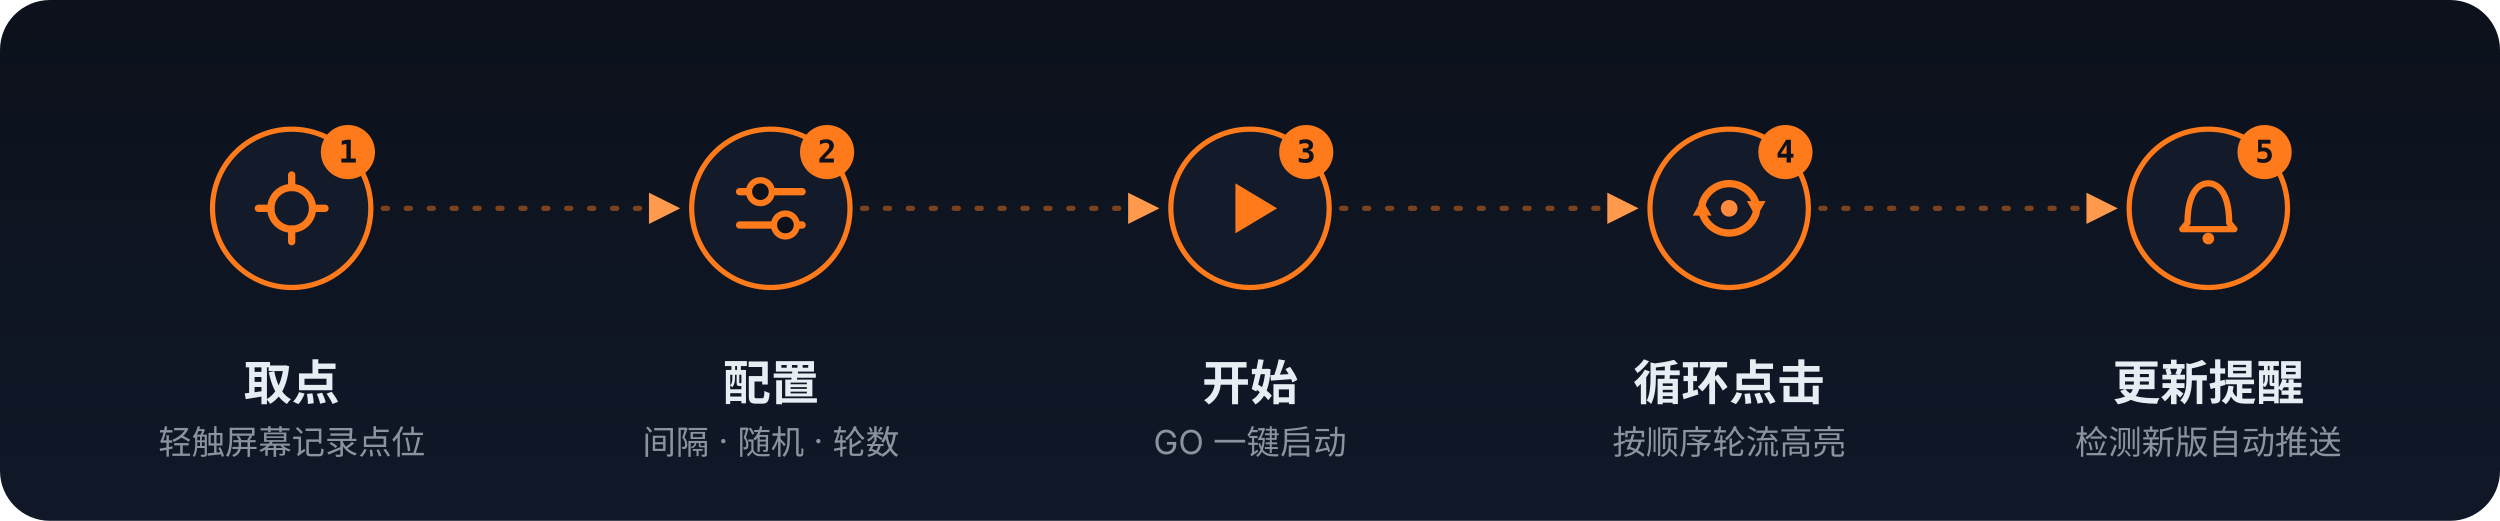
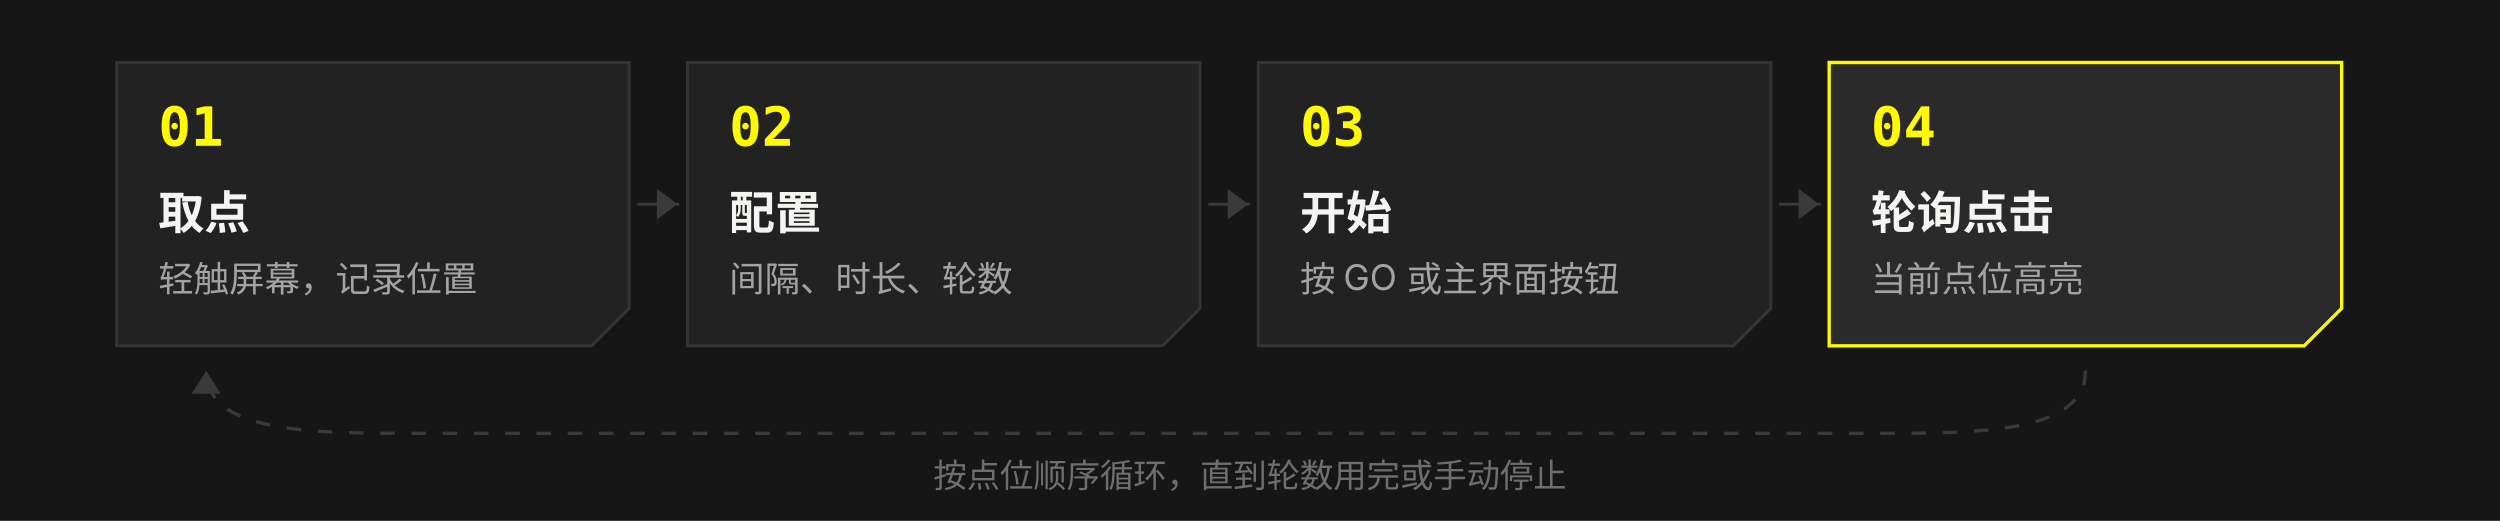
- <svg xmlns="http://www.w3.org/2000/svg" width="1200" height="250" viewBox="0 0 1200 250" role="img" aria-labelledby="title desc">
+ <svg xmlns="http://www.w3.org/2000/svg" width="1200" height="250" viewBox="0 0 1200 250" role="img" aria-labelledby="wfTitle wfDesc">
  <defs>
-     <linearGradient id="bgGrad2" x1="0" y1="0" x2="0" y2="1">
-       <stop offset="0" stop-color="#0C111B" />
-       <stop offset="1" stop-color="#101828" />
-     </linearGradient>
-     <marker id="flowArrow" viewBox="0 0 10 10" refX="7" refY="5" markerWidth="6" markerHeight="6" orient="auto-start-reverse">
-       <path d="M0 0 L10 5 L0 10 z" fill="#FF9A4D" />
-     </marker>
-     <clipPath id="frameClip2">
-       <rect width="1200" height="250" rx="24" />
-     </clipPath>
+     <style>
+       .ui { font-family: -apple-system, BlinkMacSystemFont, "Segoe UI", "PingFang SC", "Noto Sans SC", sans-serif; }
+       .mono { font-family: ui-monospace, SFMono-Regular, Menlo, Consolas, monospace; }
+     </style>
  </defs>
-   <g clip-path="url(#frameClip2)">
-     <rect width="1200" height="250" fill="url(#bgGrad2)" />
+   <rect width="1200" height="250" fill="#161616" />
+   <g transform="translate(56 30)">
+     <path d="M0 0 H246 V118 L228 136 H0 Z" fill="#222222" stroke="#353535" stroke-width="1.4" />
+     <text class="mono" x="20" y="40" font-size="26" font-weight="700" fill="#FFFA00">01</text>
+     <text class="ui" x="20" y="80" font-size="22" font-weight="700" fill="#F4F4F2">取点</text>
+     <text class="ui" x="20" y="110" font-size="17" fill="#A3A3A3">轻触屏幕，记录位置</text>
  </g>
-   <g stroke="#FF7A1A" stroke-opacity="0.45" stroke-width="2.5" stroke-dasharray="2 9" stroke-linecap="round" marker-end="url(#flowArrow)">
-     <line x1="184" y1="100" x2="322" y2="100" />
-     <line x1="414" y1="100" x2="552" y2="100" />
-     <line x1="644" y1="100" x2="782" y2="100" />
-     <line x1="874" y1="100" x2="1012" y2="100" />
+   <g transform="translate(330 30)">
+     <path d="M0 0 H246 V118 L228 136 H0 Z" fill="#222222" stroke="#353535" stroke-width="1.4" />
+     <text class="mono" x="20" y="40" font-size="26" font-weight="700" fill="#FFFA00">02</text>
+     <text class="ui" x="20" y="80" font-size="22" font-weight="700" fill="#F4F4F2">配置</text>
+     <text class="ui" x="20" y="110" font-size="17" fill="#A3A3A3">间隔、时长、轮数</text>
  </g>
-   <g transform="translate(140 100)">
-     <circle r="38" fill="#131B2A" stroke="#FF7A1A" stroke-width="2.5" />
-     <circle cx="27" cy="-27" r="13" fill="#FF7A1A" />
-     <text x="27" y="-22" text-anchor="middle" font-family="ui-monospace, monospace" font-size="15" font-weight="700" fill="#0C111B">1</text>
-     <circle r="10" fill="none" stroke="#FF7A1A" stroke-width="3.5" />
-     <g stroke="#FF7A1A" stroke-width="3.5" stroke-linecap="round">
-       <line x1="0" y1="-16" x2="0" y2="-10" />
-       <line x1="0" y1="10" x2="0" y2="16" />
-       <line x1="-16" y1="0" x2="-10" y2="0" />
-       <line x1="10" y1="0" x2="16" y2="0" />
-     </g>
-     <text y="92" text-anchor="middle" font-family="-apple-system, BlinkMacSystemFont, Segoe UI, PingFang SC, Microsoft YaHei, sans-serif" font-size="23" font-weight="700" fill="#E6EDF3">取点</text>
-     <text y="118" text-anchor="middle" font-family="-apple-system, BlinkMacSystemFont, Segoe UI, PingFang SC, Microsoft YaHei, sans-serif" font-size="16" fill="#8B949E">轻触屏幕记录点位</text>
+   <g transform="translate(604 30)">
+     <path d="M0 0 H246 V118 L228 136 H0 Z" fill="#222222" stroke="#353535" stroke-width="1.4" />
+     <text class="mono" x="20" y="40" font-size="26" font-weight="700" fill="#FFFA00">03</text>
+     <text class="ui" x="20" y="80" font-size="22" font-weight="700" fill="#F4F4F2">开始</text>
+     <text class="ui" x="20" y="110" font-size="17" fill="#A3A3A3">按 GO 或主界面按钮</text>
  </g>
-   <g transform="translate(370 100)">
-     <circle r="38" fill="#131B2A" stroke="#FF7A1A" stroke-width="2.5" />
-     <circle cx="27" cy="-27" r="13" fill="#FF7A1A" />
-     <text x="27" y="-22" text-anchor="middle" font-family="ui-monospace, monospace" font-size="15" font-weight="700" fill="#0C111B">2</text>
-     <g stroke="#FF7A1A" stroke-width="3.5" stroke-linecap="round">
-       <line x1="-15" y1="-8" x2="15" y2="-8" />
-       <line x1="-15" y1="8" x2="15" y2="8" />
-     </g>
-     <circle cx="-5" cy="-8" r="5.5" fill="#0C111B" stroke="#FF7A1A" stroke-width="3" />
-     <circle cx="7" cy="8" r="5.5" fill="#0C111B" stroke="#FF7A1A" stroke-width="3" />
-     <text y="92" text-anchor="middle" font-family="-apple-system, BlinkMacSystemFont, Segoe UI, PingFang SC, Microsoft YaHei, sans-serif" font-size="23" font-weight="700" fill="#E6EDF3">配置</text>
-     <text y="118" text-anchor="middle" font-family="-apple-system, BlinkMacSystemFont, Segoe UI, PingFang SC, Microsoft YaHei, sans-serif" font-size="16" fill="#8B949E">间隔 · 随机 · 轮数</text>
+   <g transform="translate(878 30)">
+     <path d="M0 0 H246 V118 L228 136 H0 Z" fill="#2A2A2A" stroke="#FFFA00" stroke-width="1.6" />
+     <text class="mono" x="20" y="40" font-size="26" font-weight="700" fill="#FFFA00">04</text>
+     <text class="ui" x="20" y="80" font-size="22" font-weight="700" fill="#F4F4F2">轮询点击</text>
+     <text class="ui" x="20" y="110" font-size="17" fill="#A3A3A3">当前点位高亮</text>
  </g>
-   <g transform="translate(600 100)">
-     <circle r="38" fill="#131B2A" stroke="#FF7A1A" stroke-width="2.5" />
-     <circle cx="27" cy="-27" r="13" fill="#FF7A1A" />
-     <text x="27" y="-22" text-anchor="middle" font-family="ui-monospace, monospace" font-size="15" font-weight="700" fill="#0C111B">3</text>
-     <path d="M -7 -12 L 13 0 L -7 12 Z" fill="#FF7A1A" stroke-linejoin="round" />
-     <text y="92" text-anchor="middle" font-family="-apple-system, BlinkMacSystemFont, Segoe UI, PingFang SC, Microsoft YaHei, sans-serif" font-size="23" font-weight="700" fill="#E6EDF3">开始</text>
-     <text y="118" text-anchor="middle" font-family="-apple-system, BlinkMacSystemFont, Segoe UI, PingFang SC, Microsoft YaHei, sans-serif" font-size="16" fill="#8B949E">GO 一键启动</text>
-   </g>
-   <g transform="translate(830 100)">
-     <circle r="38" fill="#131B2A" stroke="#FF7A1A" stroke-width="2.5" />
-     <circle cx="27" cy="-27" r="13" fill="#FF7A1A" />
-     <text x="27" y="-22" text-anchor="middle" font-family="ui-monospace, monospace" font-size="15" font-weight="700" fill="#0C111B">4</text>
-     <g fill="none" stroke="#FF7A1A" stroke-width="3.5" stroke-linecap="round">
-       <path d="M -13 -2 A 13.5 13.5 0 0 1 13 -2" />
-       <path d="M 13 2 A 13.5 13.5 0 0 1 -13 2" />
-     </g>
-     <path d="M 8.5 -3.5 L 17.5 -3.5 L 13 4.5 Z" fill="#FF7A1A" />
-     <path d="M -8.5 3.5 L -17.5 3.5 L -13 -4.5 Z" fill="#FF7A1A" />
-     <circle cx="0" cy="0" r="4" fill="#FF8A3D" />
-     <text y="92" text-anchor="middle" font-family="-apple-system, BlinkMacSystemFont, Segoe UI, PingFang SC, Microsoft YaHei, sans-serif" font-size="23" font-weight="700" fill="#E6EDF3">循环点击</text>
-     <text y="118" text-anchor="middle" font-family="-apple-system, BlinkMacSystemFont, Segoe UI, PingFang SC, Microsoft YaHei, sans-serif" font-size="16" fill="#8B949E">按顺序轮流高亮</text>
-   </g>
-   <g transform="translate(1060 100)">
-     <circle r="38" fill="#131B2A" stroke="#FF7A1A" stroke-width="2.5" />
-     <circle cx="27" cy="-27" r="13" fill="#FF7A1A" />
-     <text x="27" y="-22" text-anchor="middle" font-family="ui-monospace, monospace" font-size="15" font-weight="700" fill="#0C111B">5</text>
-     <path d="M -10 7 C -10 -7 -5 -12 0 -12 C 5 -12 10 -7 10 7 L 12.5 10 H -12.5 Z" fill="none" stroke="#FF7A1A" stroke-width="3" stroke-linejoin="round" />
-     <circle cx="0" cy="14.5" r="2.8" fill="#FF7A1A" />
-     <text y="92" text-anchor="middle" font-family="-apple-system, BlinkMacSystemFont, Segoe UI, PingFang SC, Microsoft YaHei, sans-serif" font-size="23" font-weight="700" fill="#E6EDF3">更新提醒</text>
-     <text y="118" text-anchor="middle" font-family="-apple-system, BlinkMacSystemFont, Segoe UI, PingFang SC, Microsoft YaHei, sans-serif" font-size="16" fill="#8B949E">检测新版自动推送</text>
-   </g>
+   <path d="M306 98 H326 M316 92 l8 6 -8 6 z" fill="#3A3A3A" stroke="#3A3A3A" stroke-width="1.4" />
+   <path d="M580 98 H600 M590 92 l8 6 -8 6 z" fill="#3A3A3A" stroke="#3A3A3A" stroke-width="1.4" />
+   <path d="M854 98 H874 M864 92 l8 6 -8 6 z" fill="#3A3A3A" stroke="#3A3A3A" stroke-width="1.4" />
+   <path d="M1001 178 C 1001 208 950 208 900 208 H 200 C 150 208 99 208 99 178" fill="none" stroke="#3A3A3A" stroke-width="1.6" stroke-dasharray="7 8" />
+   <path d="M99 178 l-7 11 h14 z" fill="#3A3A3A" />
+   <text class="mono" x="600" y="234" font-size="16" fill="#6E6E6E" text-anchor="middle">按点位顺序循环，直到轮数用完或手动停止</text>
</svg>
